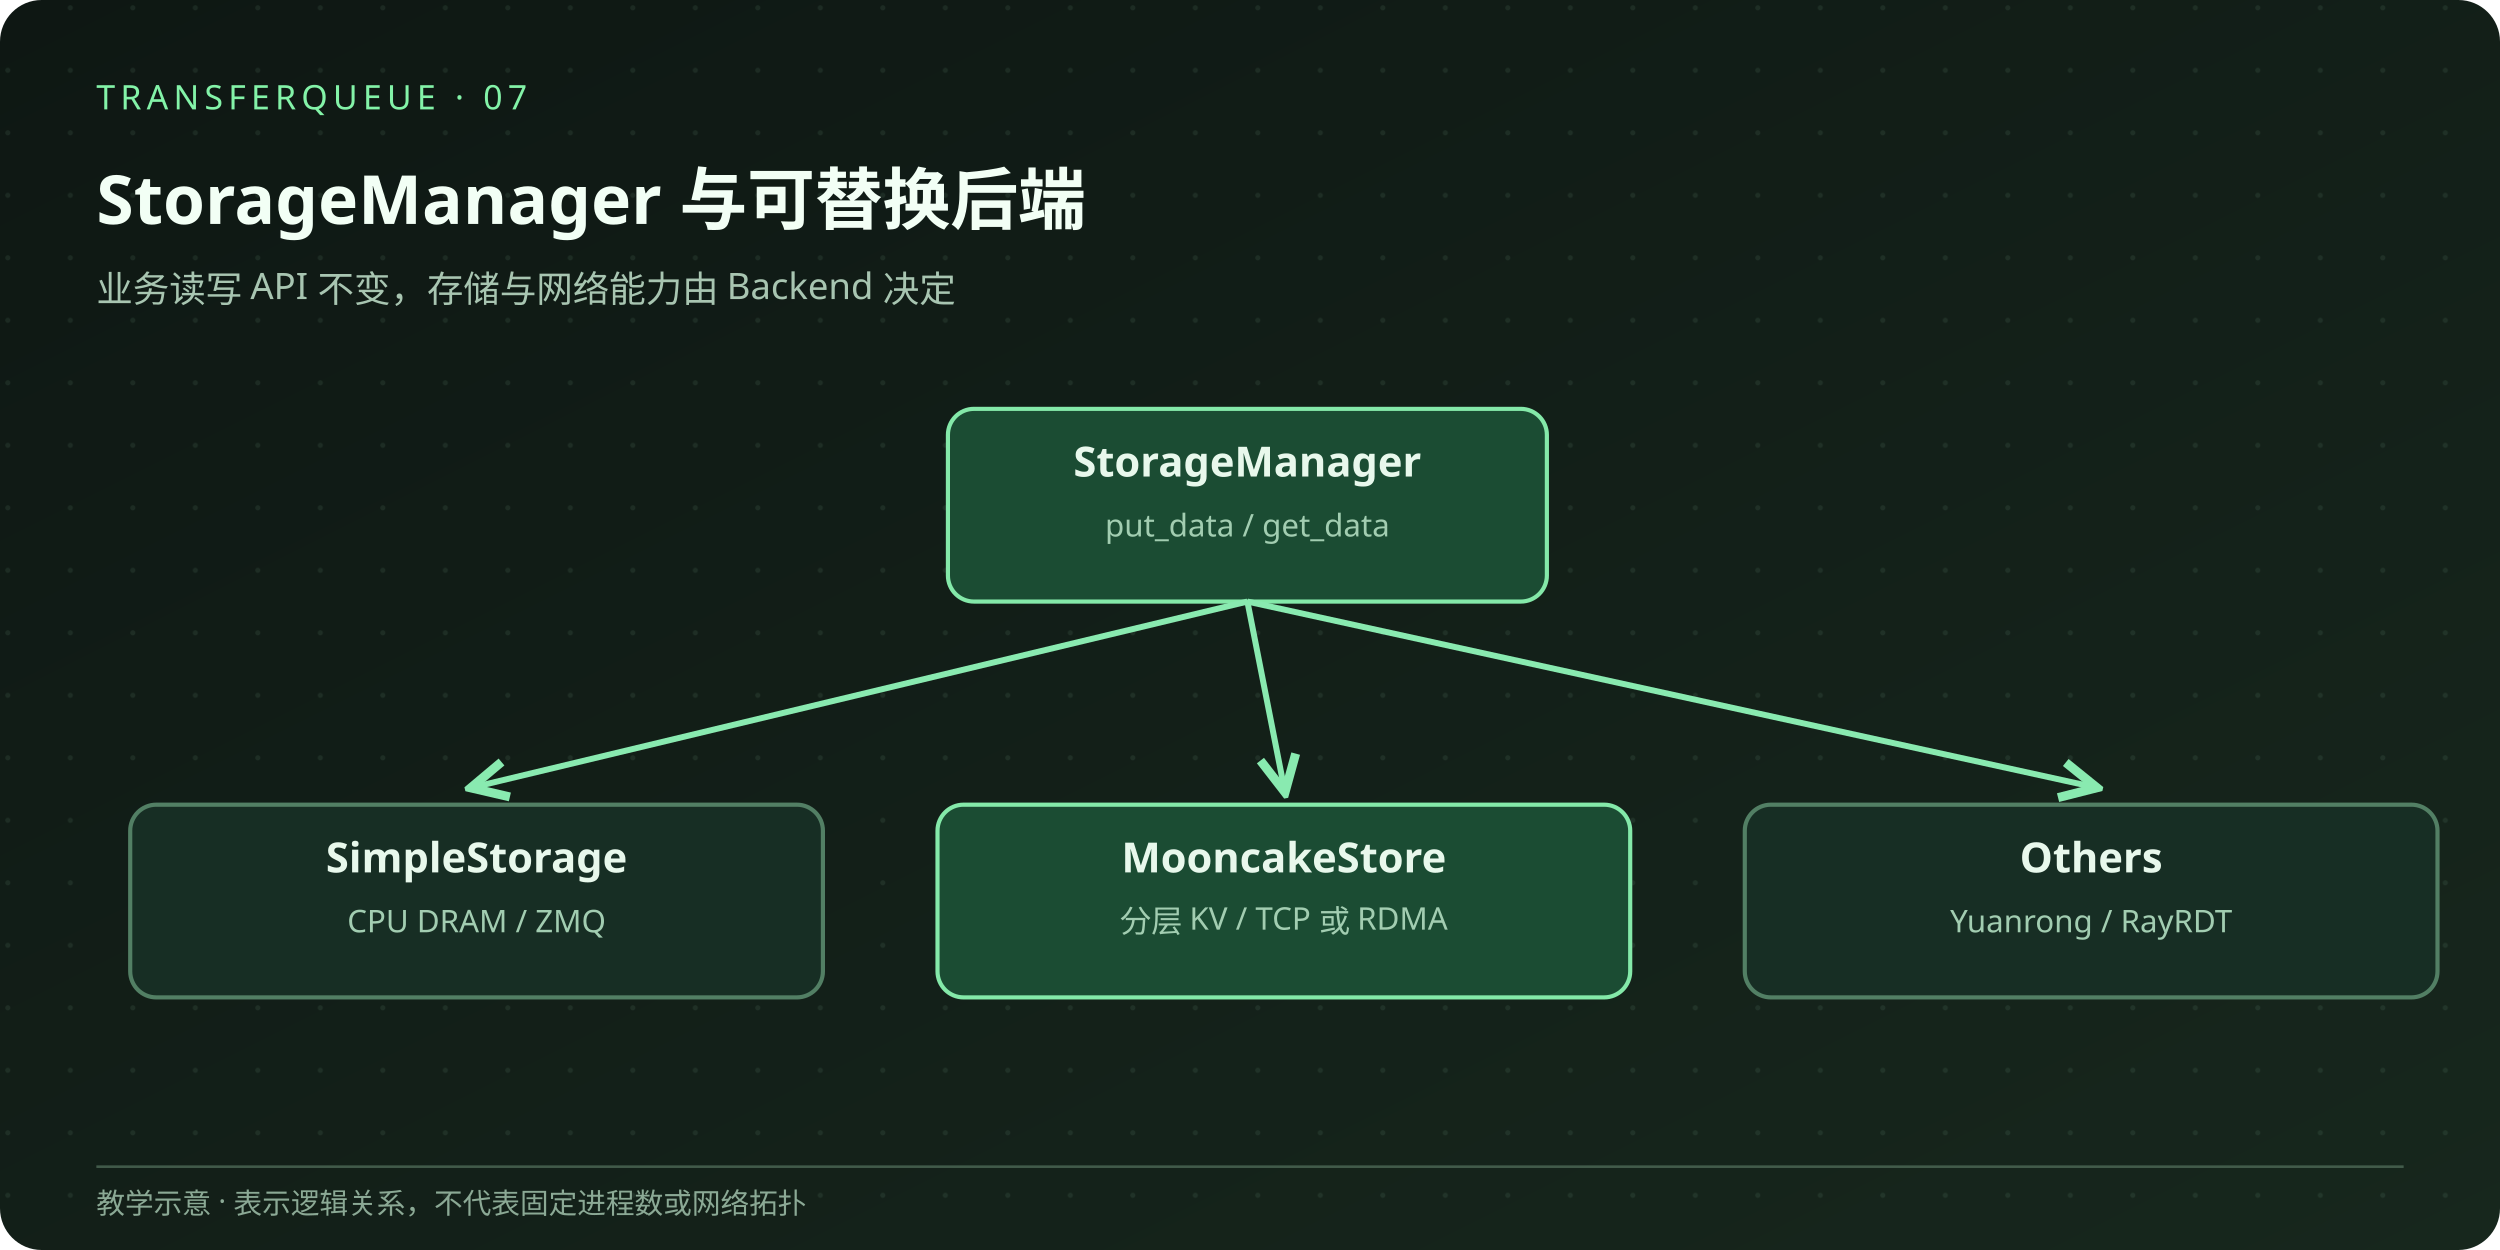
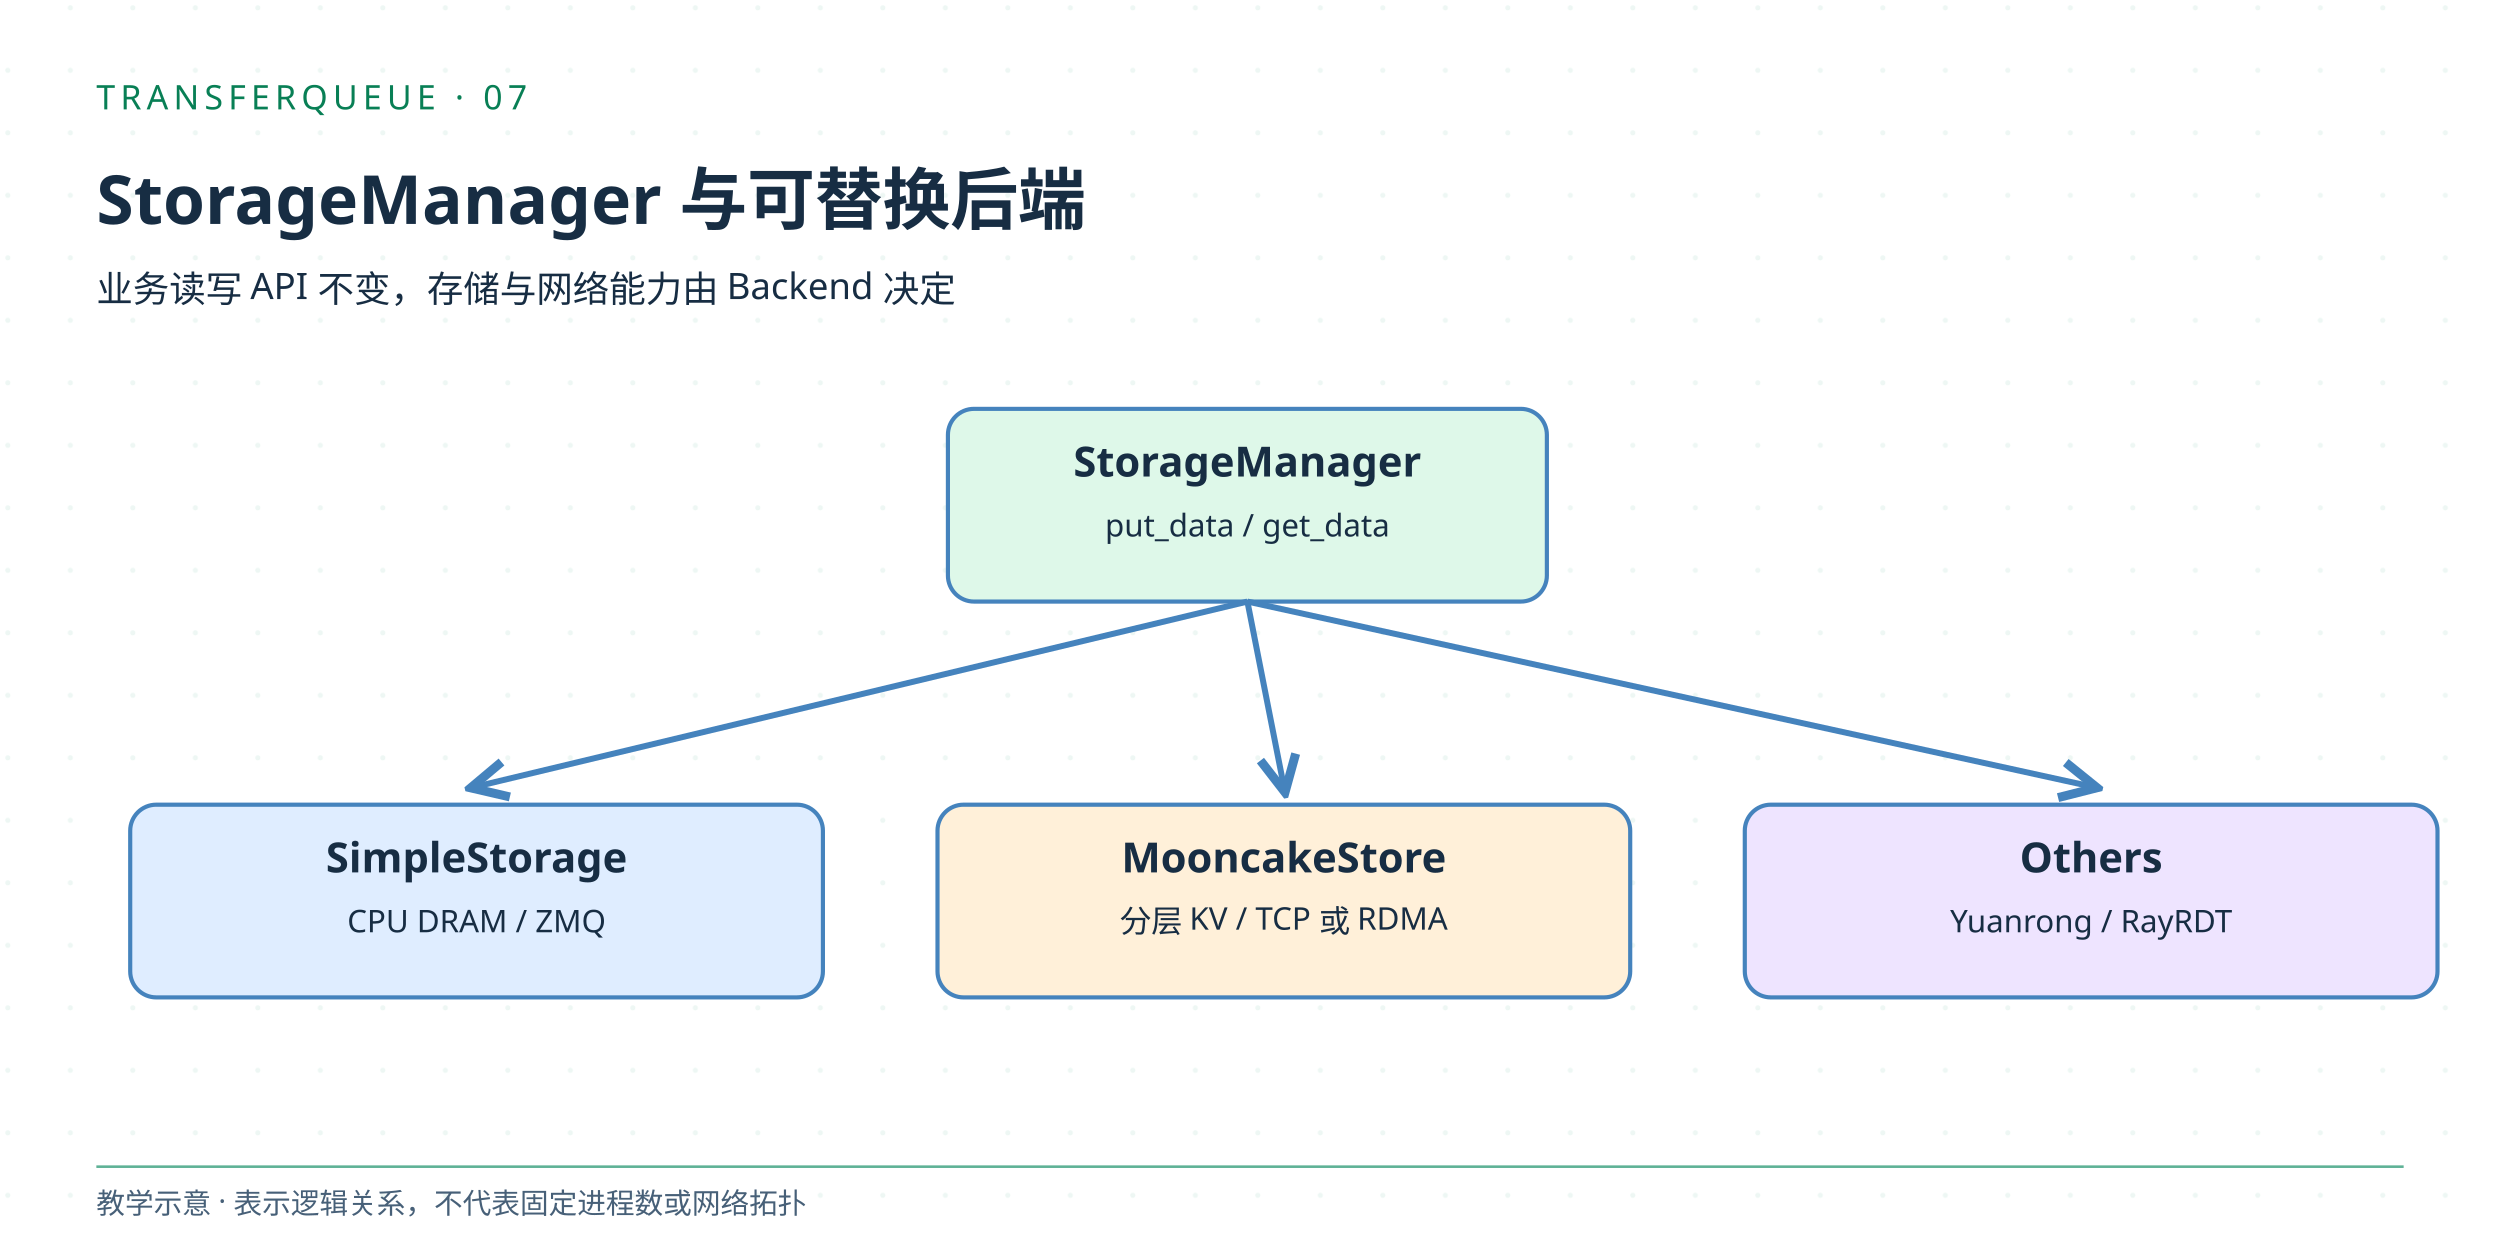
<svg xmlns="http://www.w3.org/2000/svg" width="960" height="480" viewBox="0 0 960 480" role="img" aria-labelledby="title desc">
  <defs>
    <linearGradient id="bg" x1="0" y1="0" x2="1" y2="1">
-       <stop stop-color="#0e1713" />
-       <stop offset="1" stop-color="#17271d" />
+       <stop stop-color="#ffffff" />
+       <stop offset="1" stop-color="#ffffff" />
    </linearGradient>
    <marker id="arr" markerWidth="8" markerHeight="8" refX="6" refY="4" orient="auto">
-       <path d="M1 1 L7 4 L1 7" stroke="#89eab0" fill="none" stroke-width="1.5" />
+       <path d="M1 1 L7 4 L1 7" stroke="#4583bd" fill="none" stroke-width="1.5" />
    </marker>
    <pattern id="dots" width="24" height="24" patternUnits="userSpaceOnUse">
-       <circle cx="3" cy="3" r="1" fill="#adf2c6" opacity=".08" />
+       <circle cx="3" cy="3" r="1" fill="#209a74" opacity=".08" />
    </pattern>
  </defs>
  <rect width="960" height="480" rx="16" fill="url(#bg)" />
  <rect width="960" height="480" rx="16" fill="url(#dots)" />
  <g font-family="system-ui, PingFang SC, sans-serif">
-     <text x="37" y="42" fill="#83f3a8" font-size="13" letter-spacing="2">TRANSFERQUEUE · 07</text>
-     <text x="37" y="86" fill="#f2fff5" font-weight="760" font-size="26">StorageManager 与可替换后端</text>
-     <text x="37" y="116" fill="#a8c5b1" font-size="14">业务读写 API 不变，存储与网络能力由 Backend 决定</text>
-     <rect x="364" y="157" width="230" height="74" rx="10" fill="#1b4c33" stroke="#84e9a9" stroke-width="1.6" />
-     <text x="479" y="183" text-anchor="middle" font-family="system-ui, PingFang SC, sans-serif" font-size="16" font-weight="700" fill="#e8f8ec">StorageManager</text>
-     <text x="479" y="206" text-anchor="middle" font-family="system-ui, PingFang SC, sans-serif" font-size="12" fill="#a2cdb1">put_data / get_data</text>
-     <rect x="50" y="309" width="266" height="74" rx="10" fill="#172e24" stroke="#527f64" stroke-width="1.6" />
-     <text x="183" y="335" text-anchor="middle" font-family="system-ui, PingFang SC, sans-serif" font-size="16" font-weight="700" fill="#e8f8ec">SimpleStorage</text>
-     <text x="183" y="358" text-anchor="middle" font-family="system-ui, PingFang SC, sans-serif" font-size="12" fill="#a2cdb1">CPU DRAM / ZMQ</text>
-     <path d="M479 231 L183 302" fill="none" stroke="#89eab0" stroke-width="2.3" marker-end="url(#arr)" />
-     <rect x="360" y="309" width="266" height="74" rx="10" fill="#1b4c33" stroke="#84e9a9" stroke-width="1.6" />
-     <text x="493" y="335" text-anchor="middle" font-family="system-ui, PingFang SC, sans-serif" font-size="16" font-weight="700" fill="#e8f8ec">MooncakeStore</text>
-     <text x="493" y="358" text-anchor="middle" font-family="system-ui, PingFang SC, sans-serif" font-size="12" fill="#a2cdb1">分层 KV / TCP 或 RDMA</text>
-     <path d="M479 231 L493 302" fill="none" stroke="#89eab0" stroke-width="2.3" marker-end="url(#arr)" />
-     <rect x="670" y="309" width="266" height="74" rx="10" fill="#172e24" stroke="#527f64" stroke-width="1.6" />
-     <text x="803" y="335" text-anchor="middle" font-family="system-ui, PingFang SC, sans-serif" font-size="16" font-weight="700" fill="#e8f8ec">Others</text>
-     <text x="803" y="358" text-anchor="middle" font-family="system-ui, PingFang SC, sans-serif" font-size="12" fill="#a2cdb1">Yuanrong / RayRDT</text>
-     <path d="M479 231 L803 302" fill="none" stroke="#89eab0" stroke-width="2.3" marker-end="url(#arr)" />
-     <line x1="37" y1="448" x2="923" y2="448" stroke="#54725e" opacity=".7" />
-     <text x="37" y="466" font-size="11" fill="#8ba995">教学示意 · 表示逻辑关系，不代表固定进程数或网络拓扑</text>
+     <text x="37" y="42" fill="#087f55" font-size="13" letter-spacing="2">TRANSFERQUEUE · 07</text>
+     <text x="37" y="86" fill="#172d43" font-weight="760" font-size="26">StorageManager 与可替换后端</text>
+     <text x="37" y="116" fill="#172d43" font-size="14">业务读写 API 不变，存储与网络能力由 Backend 决定</text>
+     <rect x="364" y="157" width="230" height="74" rx="10" fill="#def8e9" stroke="#4583bd" stroke-width="1.6" />
+     <text x="479" y="183" text-anchor="middle" font-family="system-ui, PingFang SC, sans-serif" font-size="16" font-weight="700" fill="#172d43">StorageManager</text>
+     <text x="479" y="206" text-anchor="middle" font-family="system-ui, PingFang SC, sans-serif" font-size="12" fill="#172d43">put_data / get_data</text>
+     <rect x="50" y="309" width="266" height="74" rx="10" fill="#dfedff" stroke="#4583bd" stroke-width="1.6" />
+     <text x="183" y="335" text-anchor="middle" font-family="system-ui, PingFang SC, sans-serif" font-size="16" font-weight="700" fill="#172d43">SimpleStorage</text>
+     <text x="183" y="358" text-anchor="middle" font-family="system-ui, PingFang SC, sans-serif" font-size="12" fill="#172d43">CPU DRAM / ZMQ</text>
+     <path d="M479 231 L183 302" fill="none" stroke="#4583bd" stroke-width="2.3" marker-end="url(#arr)" />
+     <rect x="360" y="309" width="266" height="74" rx="10" fill="#fff0d9" stroke="#4583bd" stroke-width="1.6" />
+     <text x="493" y="335" text-anchor="middle" font-family="system-ui, PingFang SC, sans-serif" font-size="16" font-weight="700" fill="#172d43">MooncakeStore</text>
+     <text x="493" y="358" text-anchor="middle" font-family="system-ui, PingFang SC, sans-serif" font-size="12" fill="#172d43">分层 KV / TCP 或 RDMA</text>
+     <path d="M479 231 L493 302" fill="none" stroke="#4583bd" stroke-width="2.3" marker-end="url(#arr)" />
+     <rect x="670" y="309" width="266" height="74" rx="10" fill="#eee4ff" stroke="#4583bd" stroke-width="1.6" />
+     <text x="803" y="335" text-anchor="middle" font-family="system-ui, PingFang SC, sans-serif" font-size="16" font-weight="700" fill="#172d43">Others</text>
+     <text x="803" y="358" text-anchor="middle" font-family="system-ui, PingFang SC, sans-serif" font-size="12" fill="#172d43">Yuanrong / RayRDT</text>
+     <path d="M479 231 L803 302" fill="none" stroke="#4583bd" stroke-width="2.3" marker-end="url(#arr)" />
+     <line x1="37" y1="448" x2="923" y2="448" stroke="#1b916a" opacity=".7" />
+     <text x="37" y="466" font-size="11" fill="#476078">教学示意 · 表示逻辑关系，不代表固定进程数或网络拓扑</text>
  </g>
</svg>
